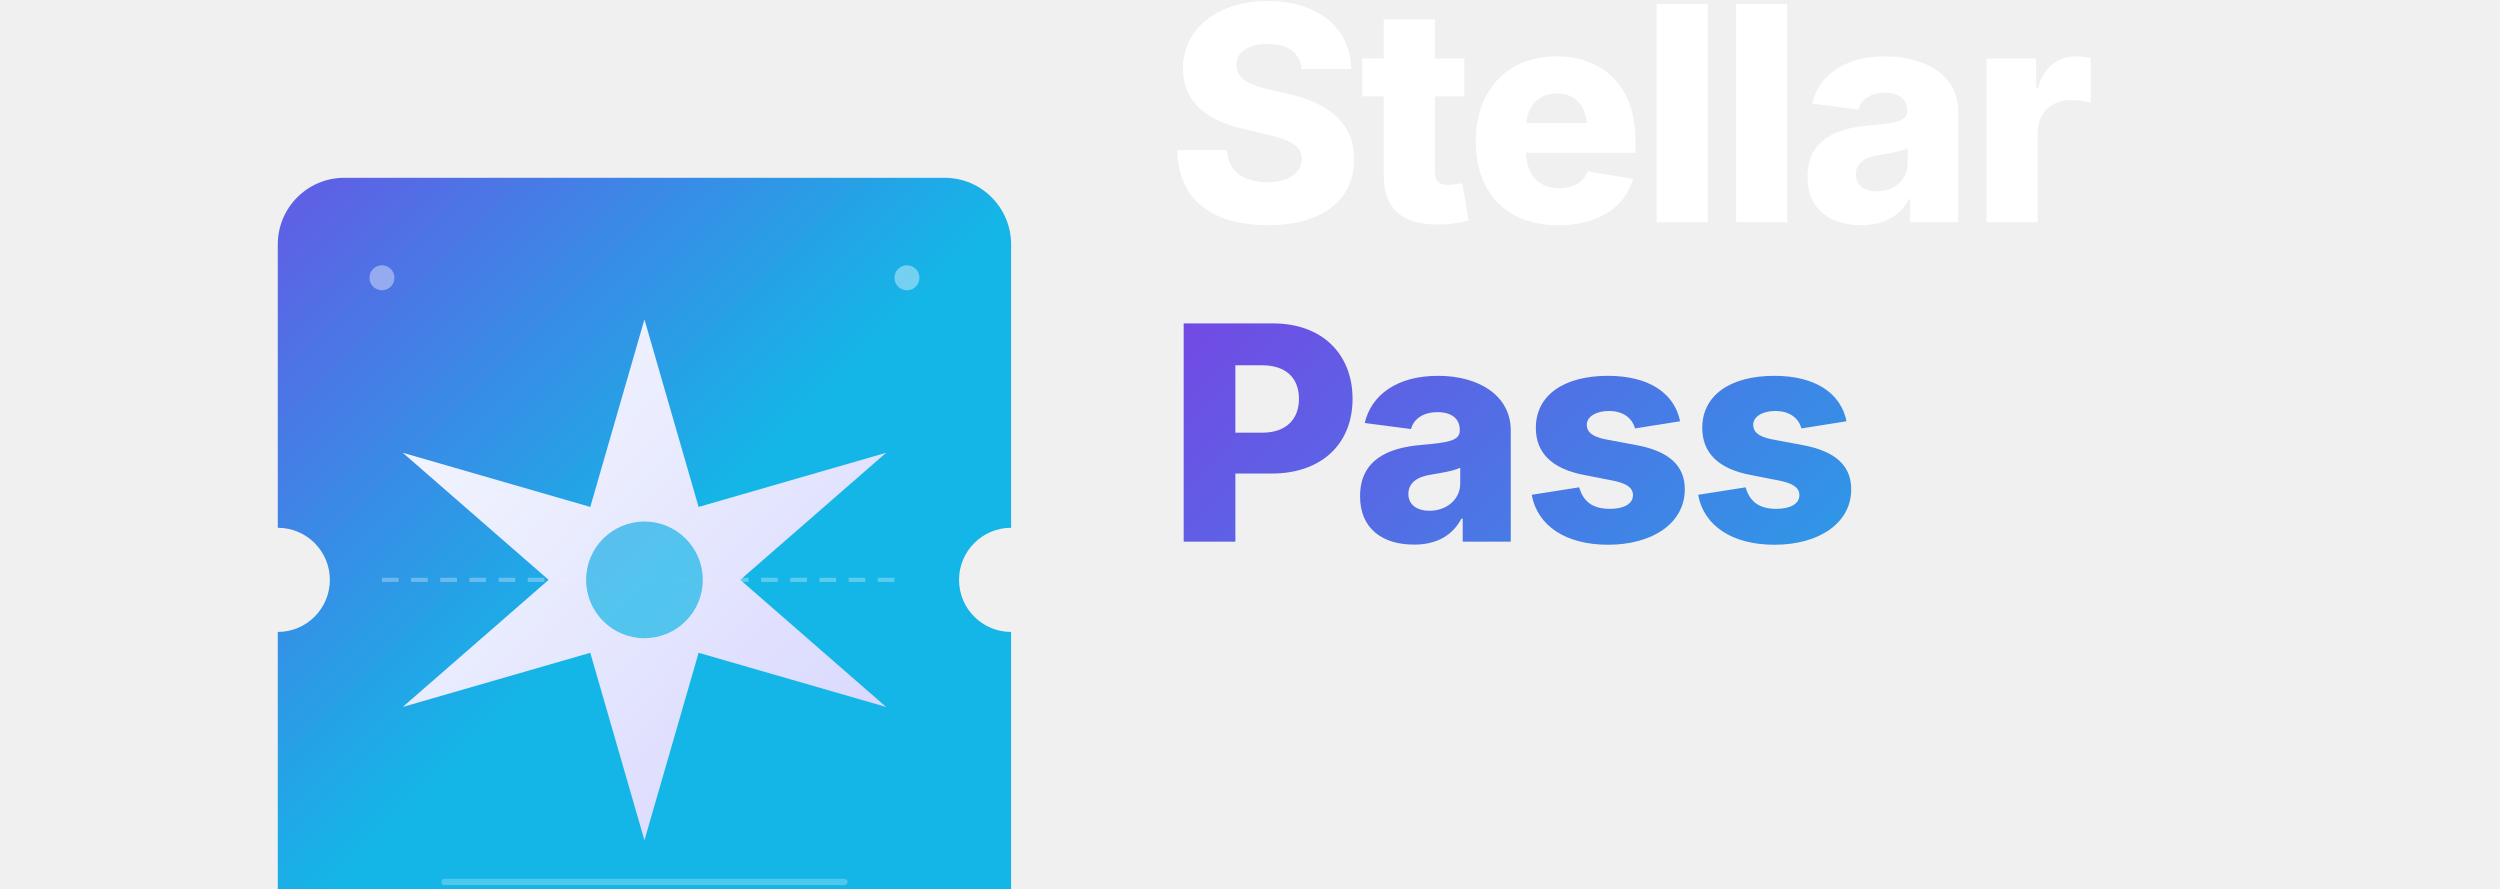
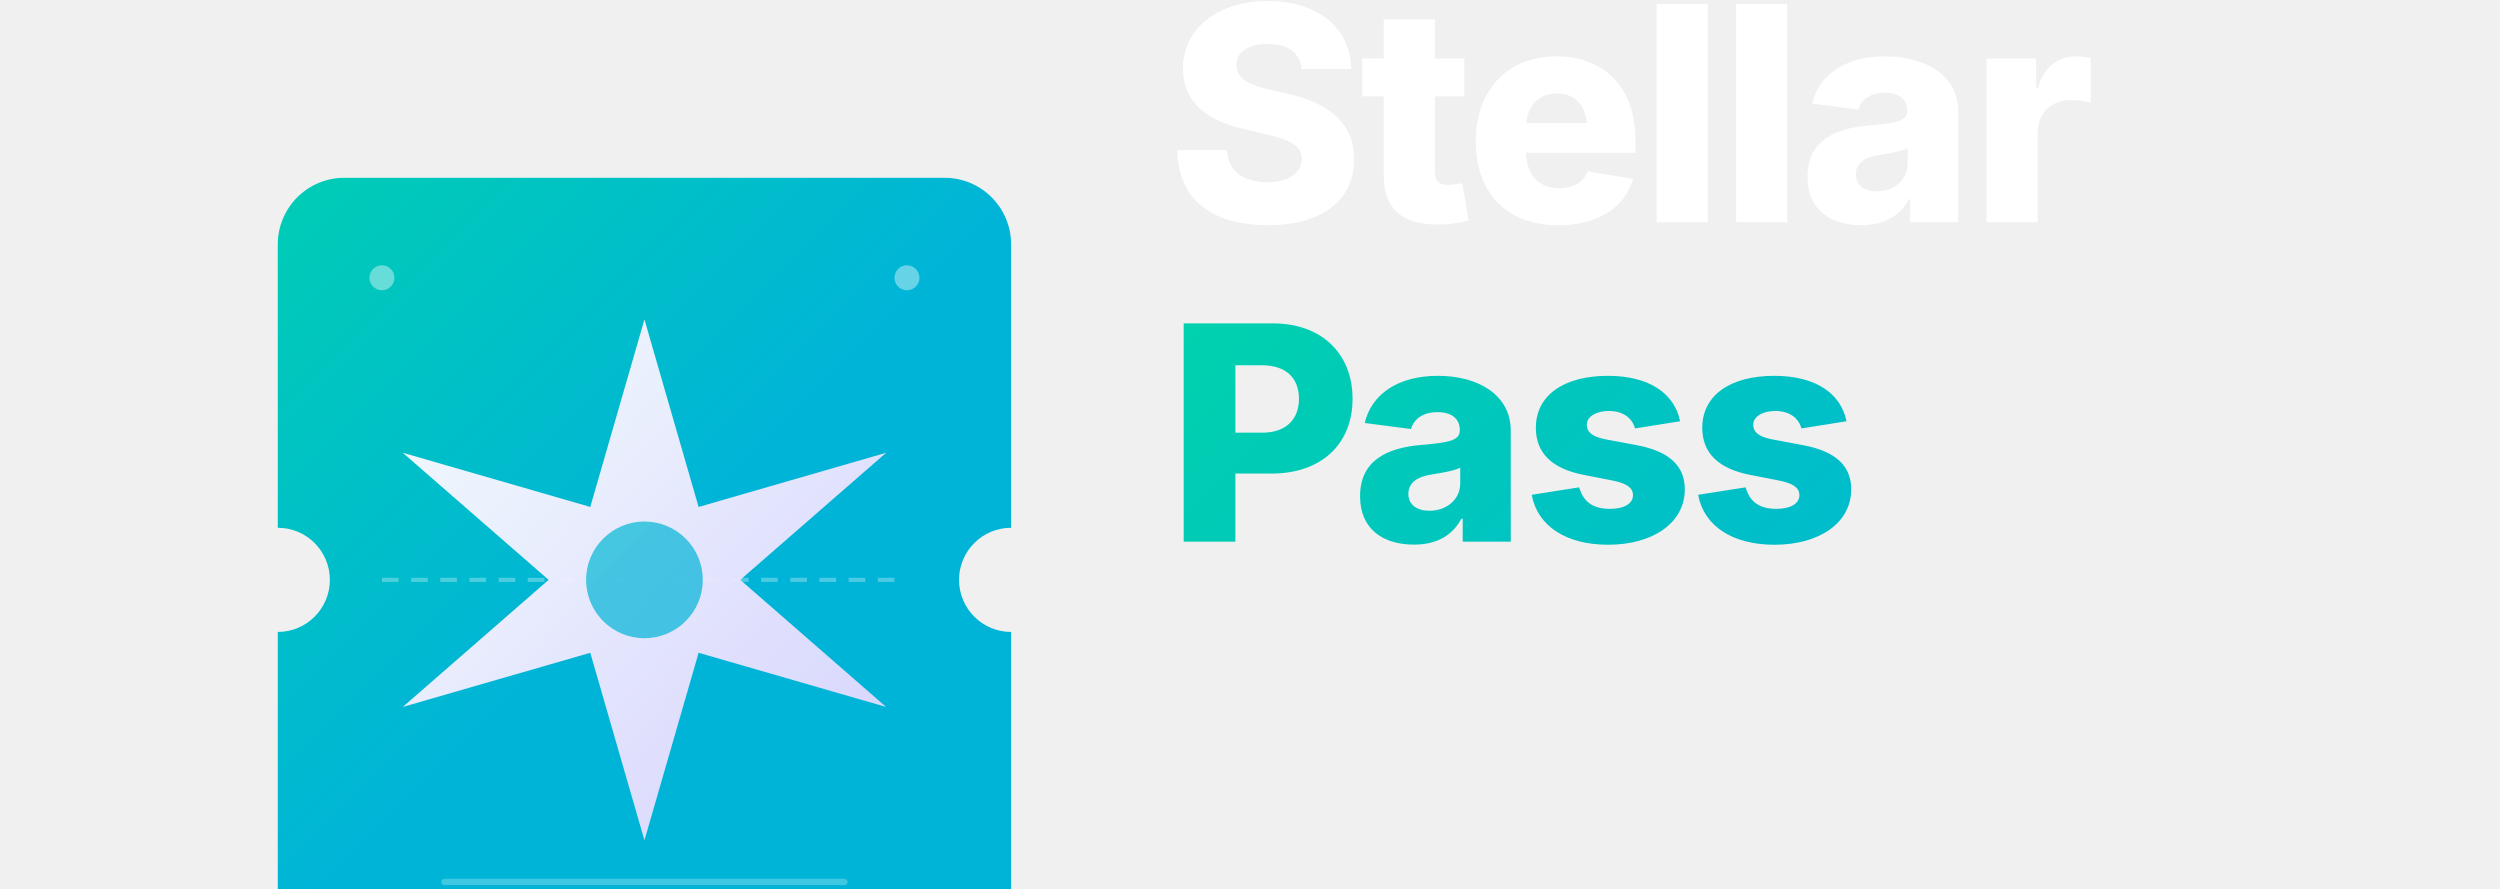
<svg xmlns="http://www.w3.org/2000/svg" viewBox="0 0 900 320" fill="none">
  <defs>
    <linearGradient id="icon-grad" x1="0" y1="0" x2="240" y2="240" gradientUnits="userSpaceOnUse">
-       <stop offset="0%" stop-color="#7B3FE4" />
-       <stop offset="100%" stop-color="#14B6E7" />
+       <stop offset="0%" stop-color="#00D4AA" />
+       <stop offset="100%" stop-color="#00B4D8" />
    </linearGradient>
    <linearGradient id="star-fill" x1="0" y1="0" x2="1" y2="1">
      <stop offset="0%" stop-color="#FFFFFF" />
      <stop offset="100%" stop-color="#E0D4FF" />
    </linearGradient>
  </defs>
  <g transform="translate(40, 40) scale(0.75)">
    <path d="       M 80 64       C 80 46.3 94.3 32 112 32       L 400 32       C 417.7 32 432 46.3 432 64       L 432 200       C 418.2 200 407 211.2 407 225       C 407 238.8 418.2 250 432 250       L 432 448       C 432 465.7 417.7 480 400 480       L 112 480       C 94.3 480 80 465.7 80 448       L 80 250       C 93.8 250 105 238.8 105 225       C 105 211.2 93.8 200 80 200       Z     " fill="url(#icon-grad)" />
    <line x1="130" y1="225" x2="382" y2="225" stroke="white" stroke-opacity="0.3" stroke-width="2" stroke-dasharray="8 6" />
    <path d="       M 256 100       L 282 190       L 372 164       L 302 225       L 372 286       L 282 260       L 256 350       L 230 260       L 140 286       L 210 225       L 140 164       L 230 190       Z     " fill="url(#star-fill)" opacity="0.95" />
    <circle cx="256" cy="225" r="28" fill="url(#icon-grad)" opacity="0.7" />
    <line x1="160" y1="370" x2="352" y2="370" stroke="white" stroke-opacity="0.25" stroke-width="3" stroke-linecap="round" />
    <line x1="180" y1="395" x2="332" y2="395" stroke="white" stroke-opacity="0.20" stroke-width="3" stroke-linecap="round" />
    <line x1="200" y1="420" x2="312" y2="420" stroke="white" stroke-opacity="0.15" stroke-width="3" stroke-linecap="round" />
    <circle cx="130" cy="80" r="6" fill="white" opacity="0.4" />
    <circle cx="382" cy="80" r="6" fill="white" opacity="0.4" />
    <circle cx="130" cy="432" r="6" fill="white" opacity="0.4" />
    <circle cx="382" cy="432" r="6" fill="white" opacity="0.4" />
  </g>
  <g transform="translate(420, 80)">
    <text font-family="'Inter', 'Segoe UI', system-ui, -apple-system, sans-serif" font-weight="800" font-size="108" fill="#FFFFFF" letter-spacing="-2">
      Stellar
    </text>
    <text font-family="'Inter', 'Segoe UI', system-ui, -apple-system, sans-serif" font-weight="800" font-size="108" fill="url(#icon-grad)" letter-spacing="-2" x="0" dy="115">
      Pass
    </text>
  </g>
</svg>
